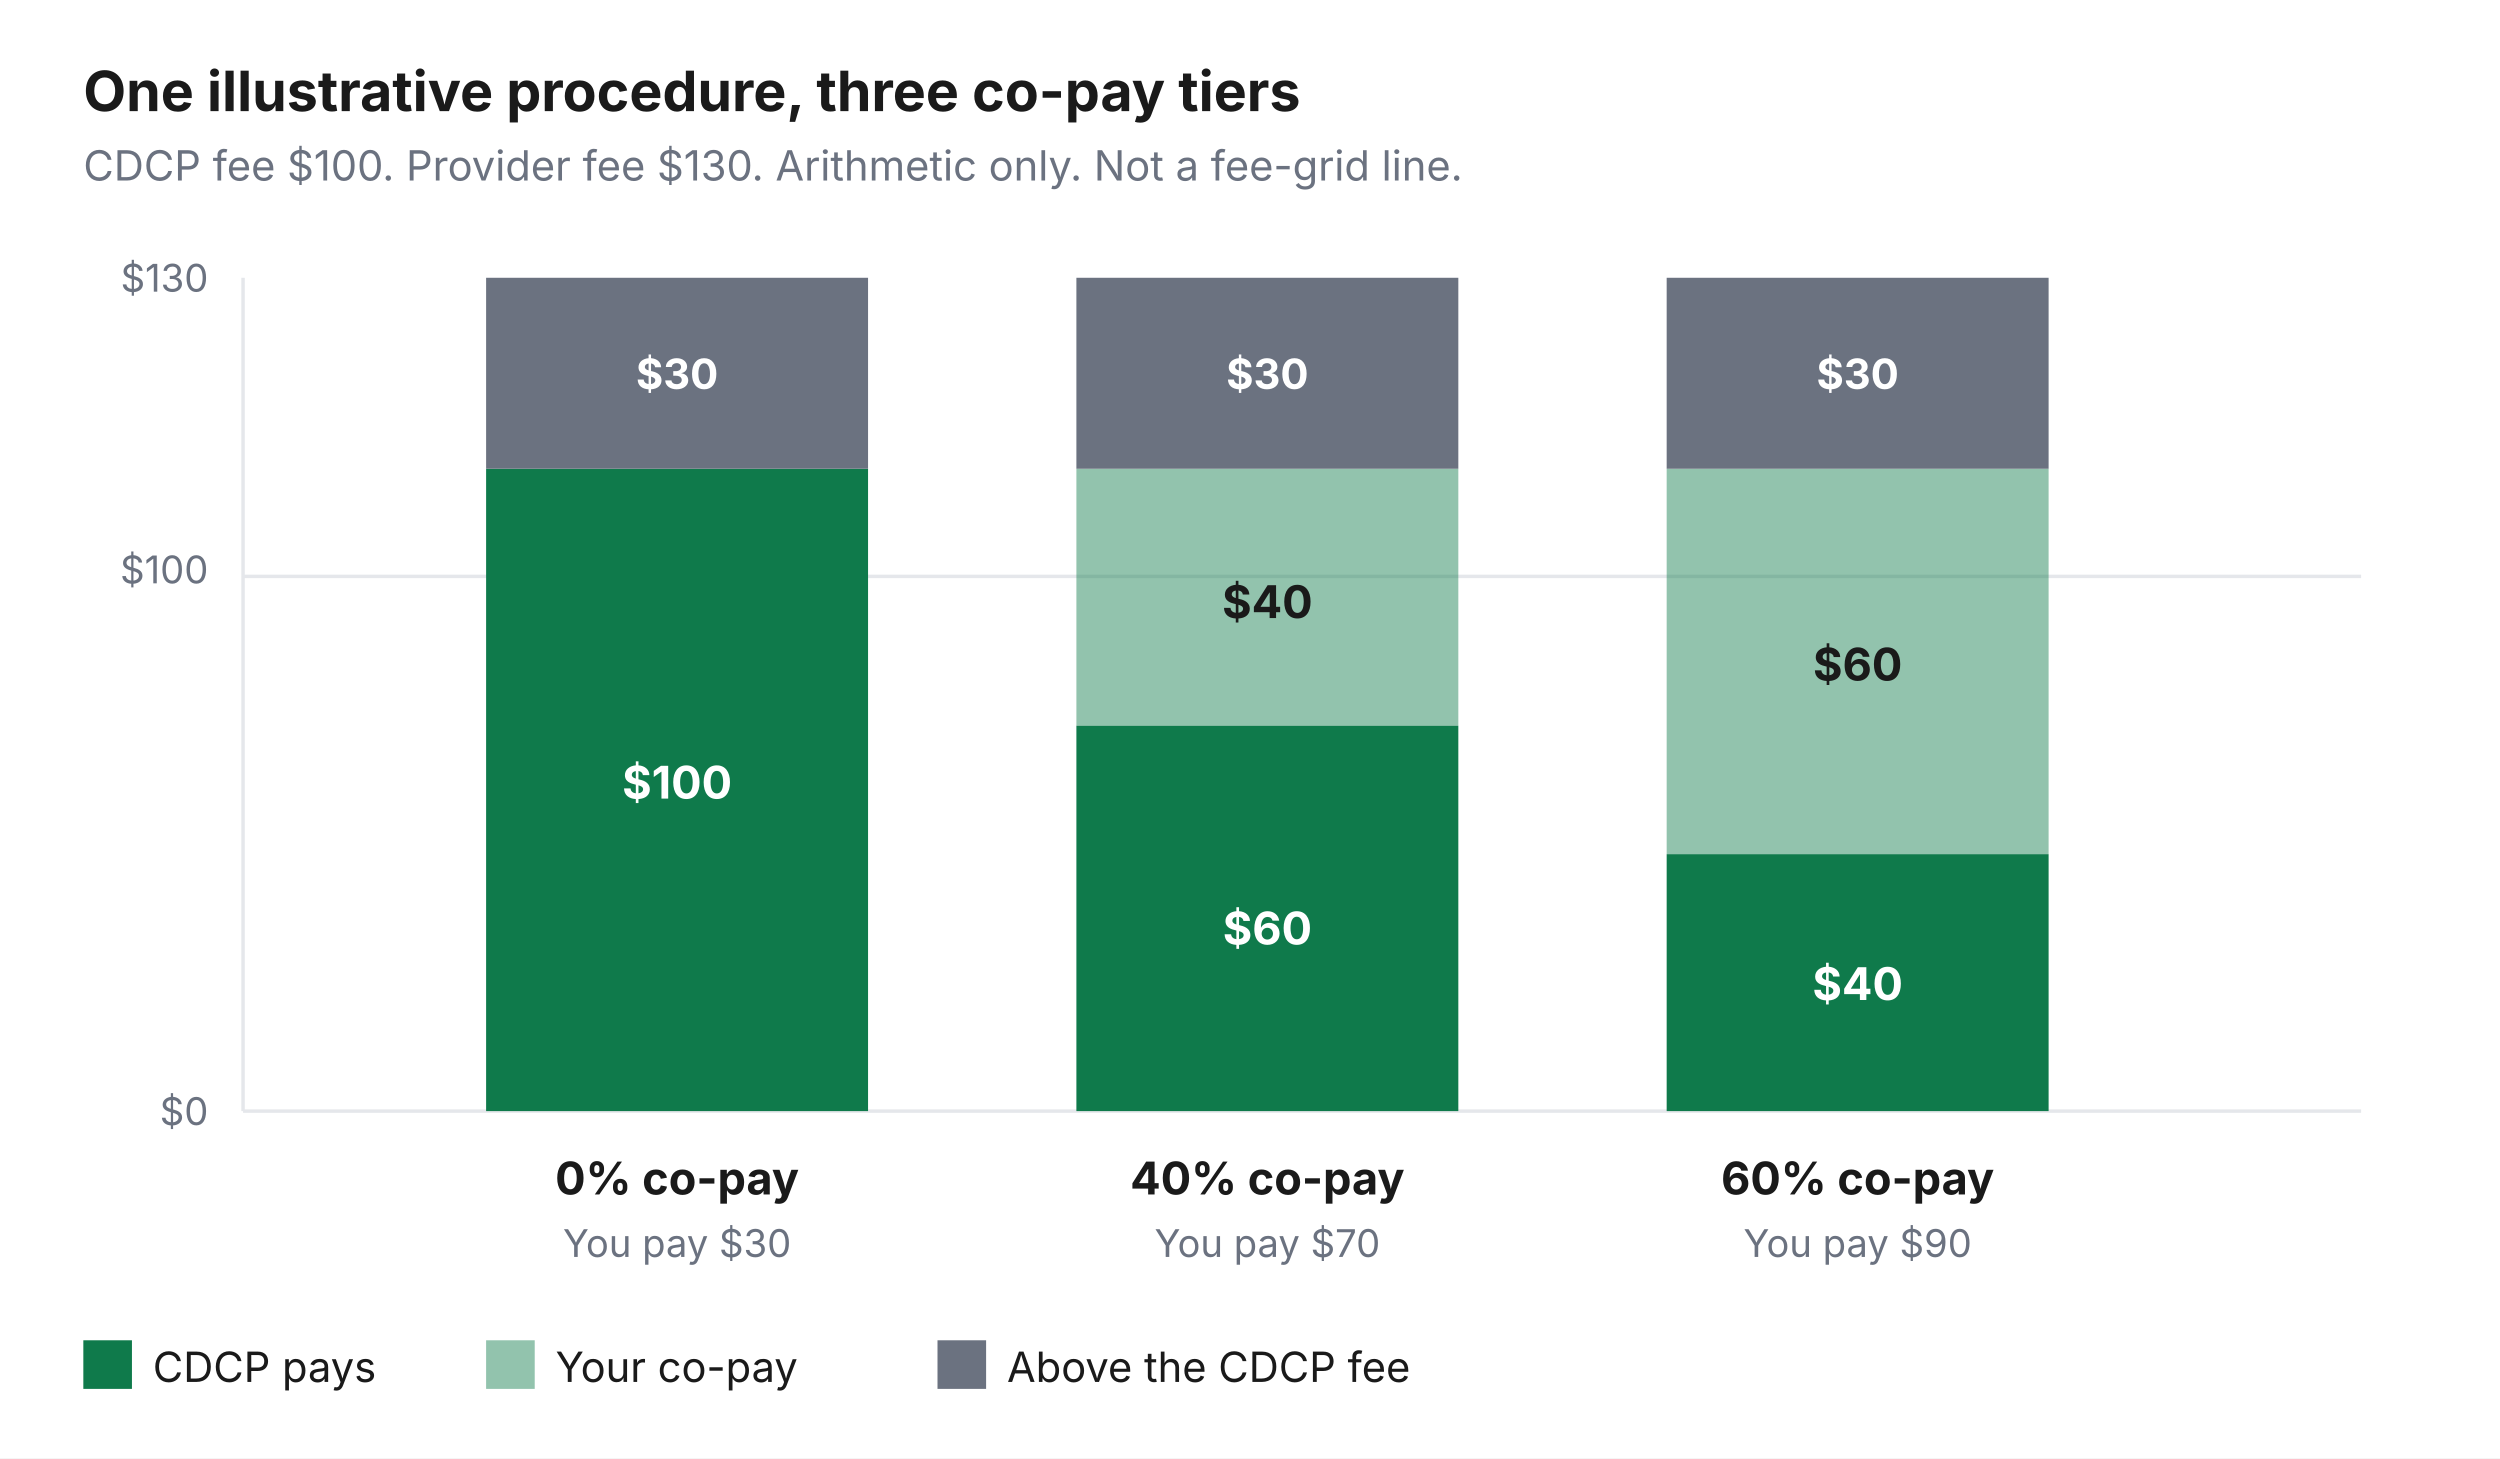
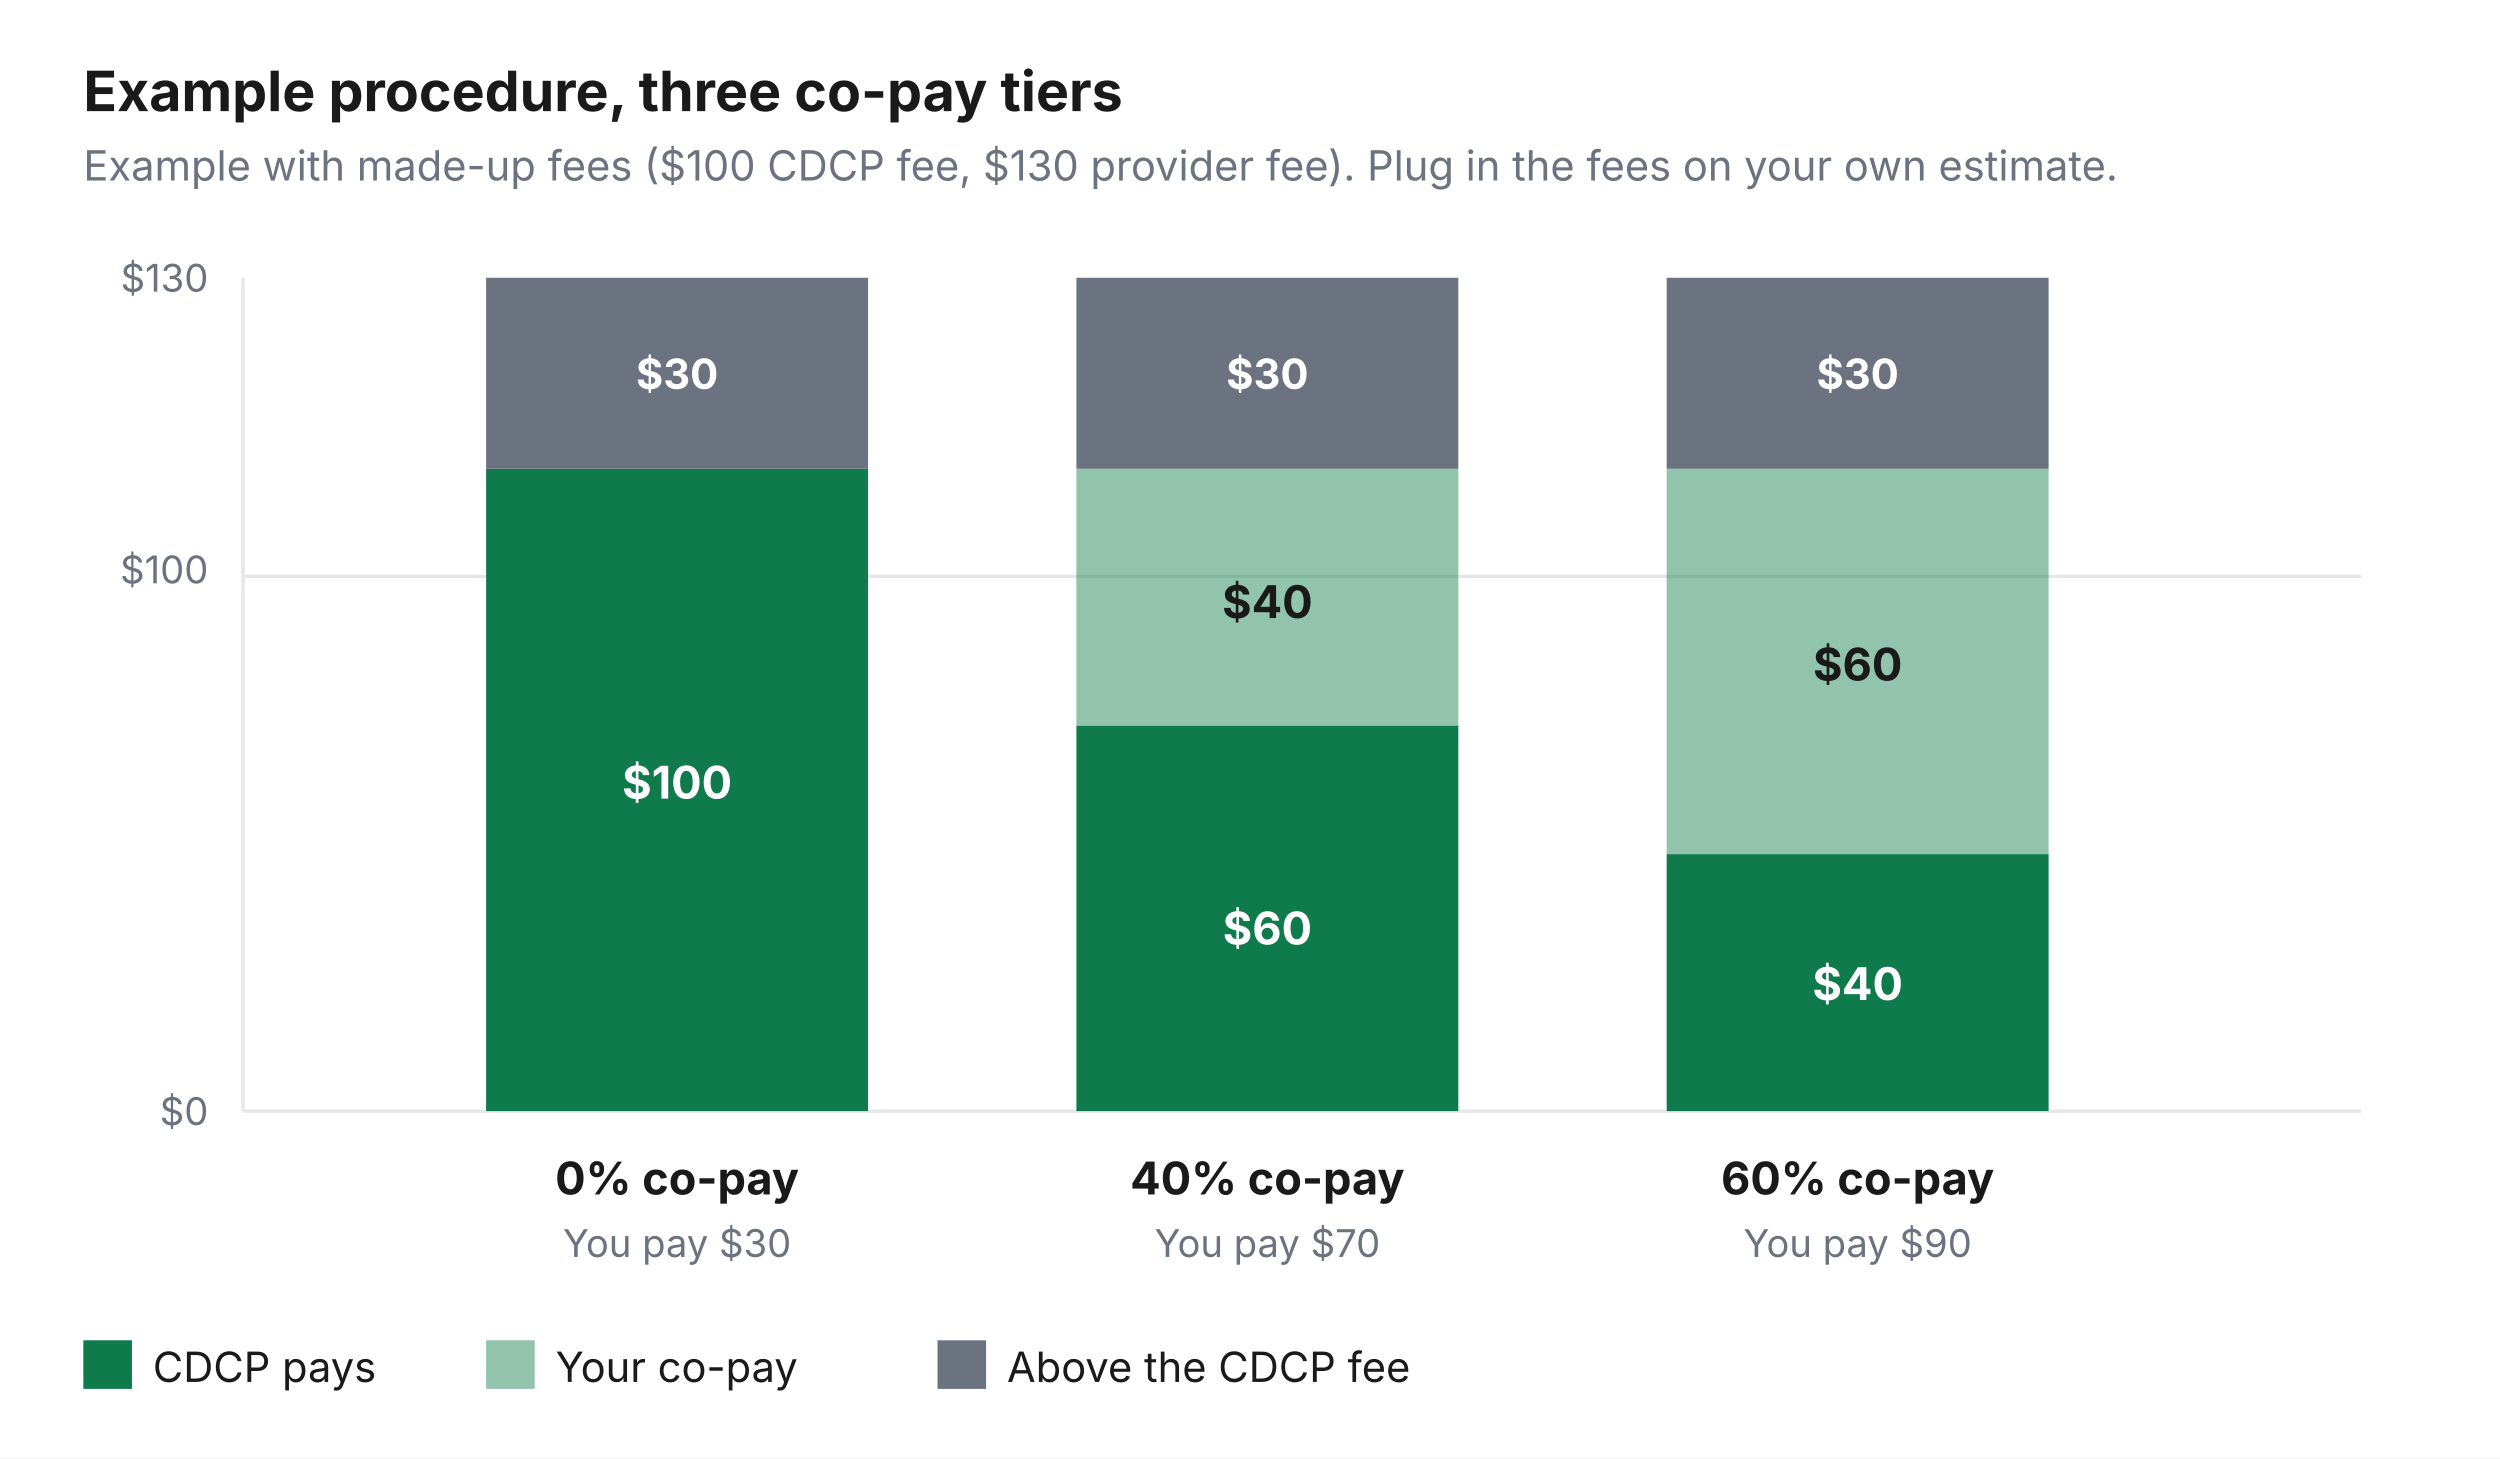
<svg xmlns="http://www.w3.org/2000/svg" viewBox="0 0 720 420" role="img">
  <rect width="720" height="420" fill="#FFFFFF" />
-   <text x="24" y="32" font-family="Inter, system-ui, sans-serif" font-size="16" font-weight="700" fill="#1A1A1A">One illustrative procedure, three co-pay tiers</text>
-   <text x="24" y="52" font-family="Inter, system-ui, sans-serif" font-size="12" fill="#6B7280">CDCP fee $100. Provider fee $130. Arithmetic only. Not a fee-grid line.</text>
+   <text x="24" y="32" font-family="Inter, system-ui, sans-serif" font-size="16" font-weight="700" fill="#1A1A1A">Example procedure, three co-pay tiers</text>
+   <text x="24" y="52" font-family="Inter, system-ui, sans-serif" font-size="12" fill="#6B7280">Example with made-up fees ($100 CDCP fee, $130 provider fee). Plug in the fees on your own estimate.</text>
  <line x1="70" y1="80" x2="70" y2="320" stroke="#E5E7EB" />
  <line x1="70" y1="320" x2="680" y2="320" stroke="#E5E7EB" />
  <text x="60" y="324" text-anchor="end" font-size="11" fill="#6B7280" font-family="Inter, system-ui, sans-serif">$0</text>
  <text x="60" y="168" text-anchor="end" font-size="11" fill="#6B7280" font-family="Inter, system-ui, sans-serif">$100</text>
  <text x="60" y="84" text-anchor="end" font-size="11" fill="#6B7280" font-family="Inter, system-ui, sans-serif">$130</text>
  <line x1="70" y1="166" x2="680" y2="166" stroke="#E5E7EB" />
  <rect x="140" y="135" width="110" height="185" fill="#0F7A4B" />
  <rect x="140" y="80" width="110" height="55" fill="#6B7280" />
  <text x="195" y="230" text-anchor="middle" font-size="13" font-weight="700" fill="#FFFFFF" font-family="Inter, system-ui, sans-serif">$100</text>
  <text x="195" y="112" text-anchor="middle" font-size="12" font-weight="700" fill="#FFFFFF" font-family="Inter, system-ui, sans-serif">$30</text>
  <text x="195" y="344" text-anchor="middle" font-size="13" font-weight="700" fill="#1A1A1A" font-family="Inter, system-ui, sans-serif">0% co-pay</text>
  <text x="195" y="362" text-anchor="middle" font-size="11" fill="#6B7280" font-family="Inter, system-ui, sans-serif">You pay $30</text>
  <rect x="310" y="209" width="110" height="111" fill="#0F7A4B" />
  <rect x="310" y="135" width="110" height="74" fill="#0F7A4B" fill-opacity="0.45" />
  <rect x="310" y="80" width="110" height="55" fill="#6B7280" />
  <text x="365" y="272" text-anchor="middle" font-size="13" font-weight="700" fill="#FFFFFF" font-family="Inter, system-ui, sans-serif">$60</text>
  <text x="365" y="178" text-anchor="middle" font-size="13" font-weight="700" fill="#1A1A1A" font-family="Inter, system-ui, sans-serif">$40</text>
  <text x="365" y="112" text-anchor="middle" font-size="12" font-weight="700" fill="#FFFFFF" font-family="Inter, system-ui, sans-serif">$30</text>
  <text x="365" y="344" text-anchor="middle" font-size="13" font-weight="700" fill="#1A1A1A" font-family="Inter, system-ui, sans-serif">40% co-pay</text>
  <text x="365" y="362" text-anchor="middle" font-size="11" fill="#6B7280" font-family="Inter, system-ui, sans-serif">You pay $70</text>
  <rect x="480" y="246" width="110" height="74" fill="#0F7A4B" />
  <rect x="480" y="135" width="110" height="111" fill="#0F7A4B" fill-opacity="0.45" />
  <rect x="480" y="80" width="110" height="55" fill="#6B7280" />
  <text x="535" y="288" text-anchor="middle" font-size="13" font-weight="700" fill="#FFFFFF" font-family="Inter, system-ui, sans-serif">$40</text>
  <text x="535" y="196" text-anchor="middle" font-size="13" font-weight="700" fill="#1A1A1A" font-family="Inter, system-ui, sans-serif">$60</text>
  <text x="535" y="112" text-anchor="middle" font-size="12" font-weight="700" fill="#FFFFFF" font-family="Inter, system-ui, sans-serif">$30</text>
  <text x="535" y="344" text-anchor="middle" font-size="13" font-weight="700" fill="#1A1A1A" font-family="Inter, system-ui, sans-serif">60% co-pay</text>
  <text x="535" y="362" text-anchor="middle" font-size="11" fill="#6B7280" font-family="Inter, system-ui, sans-serif">You pay $90</text>
  <rect x="24" y="386" width="14" height="14" fill="#0F7A4B" />
  <text x="44" y="398" font-size="12" fill="#1A1A1A" font-family="Inter, system-ui, sans-serif">CDCP pays</text>
  <rect x="140" y="386" width="14" height="14" fill="#0F7A4B" fill-opacity="0.45" />
  <text x="160" y="398" font-size="12" fill="#1A1A1A" font-family="Inter, system-ui, sans-serif">Your co-pay</text>
  <rect x="270" y="386" width="14" height="14" fill="#6B7280" />
  <text x="290" y="398" font-size="12" fill="#1A1A1A" font-family="Inter, system-ui, sans-serif">Above the CDCP fee</text>
</svg>
